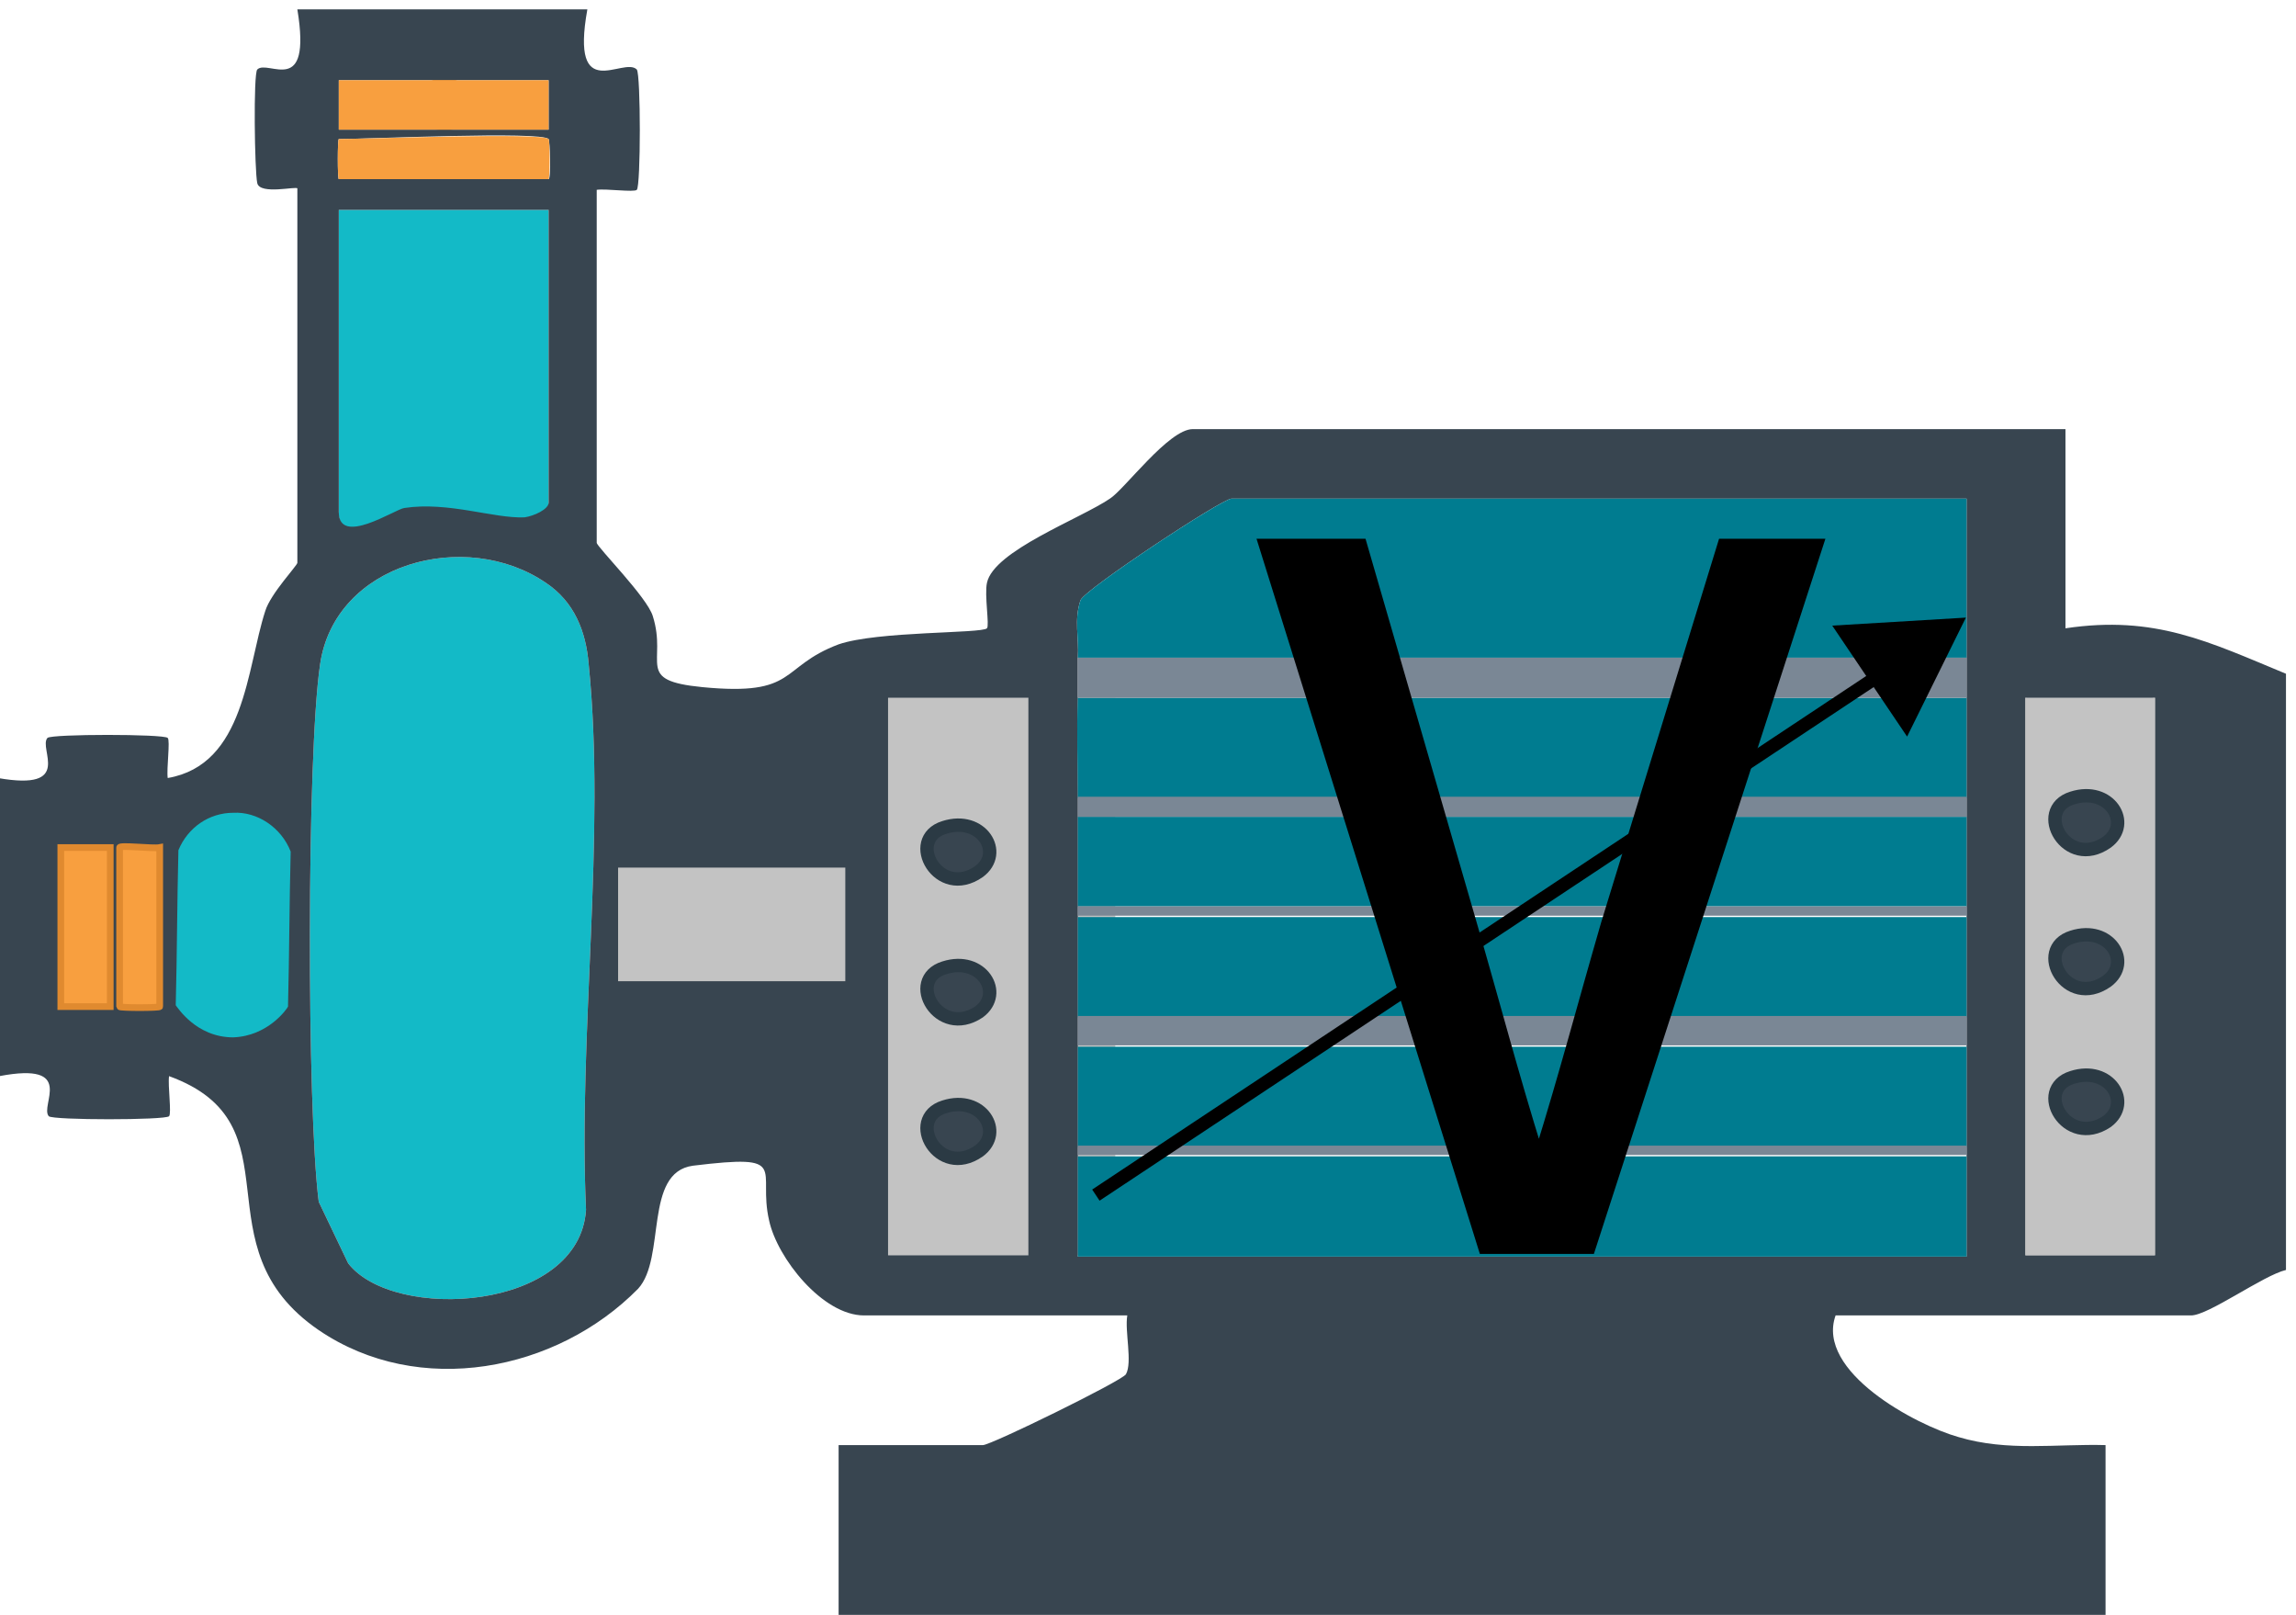
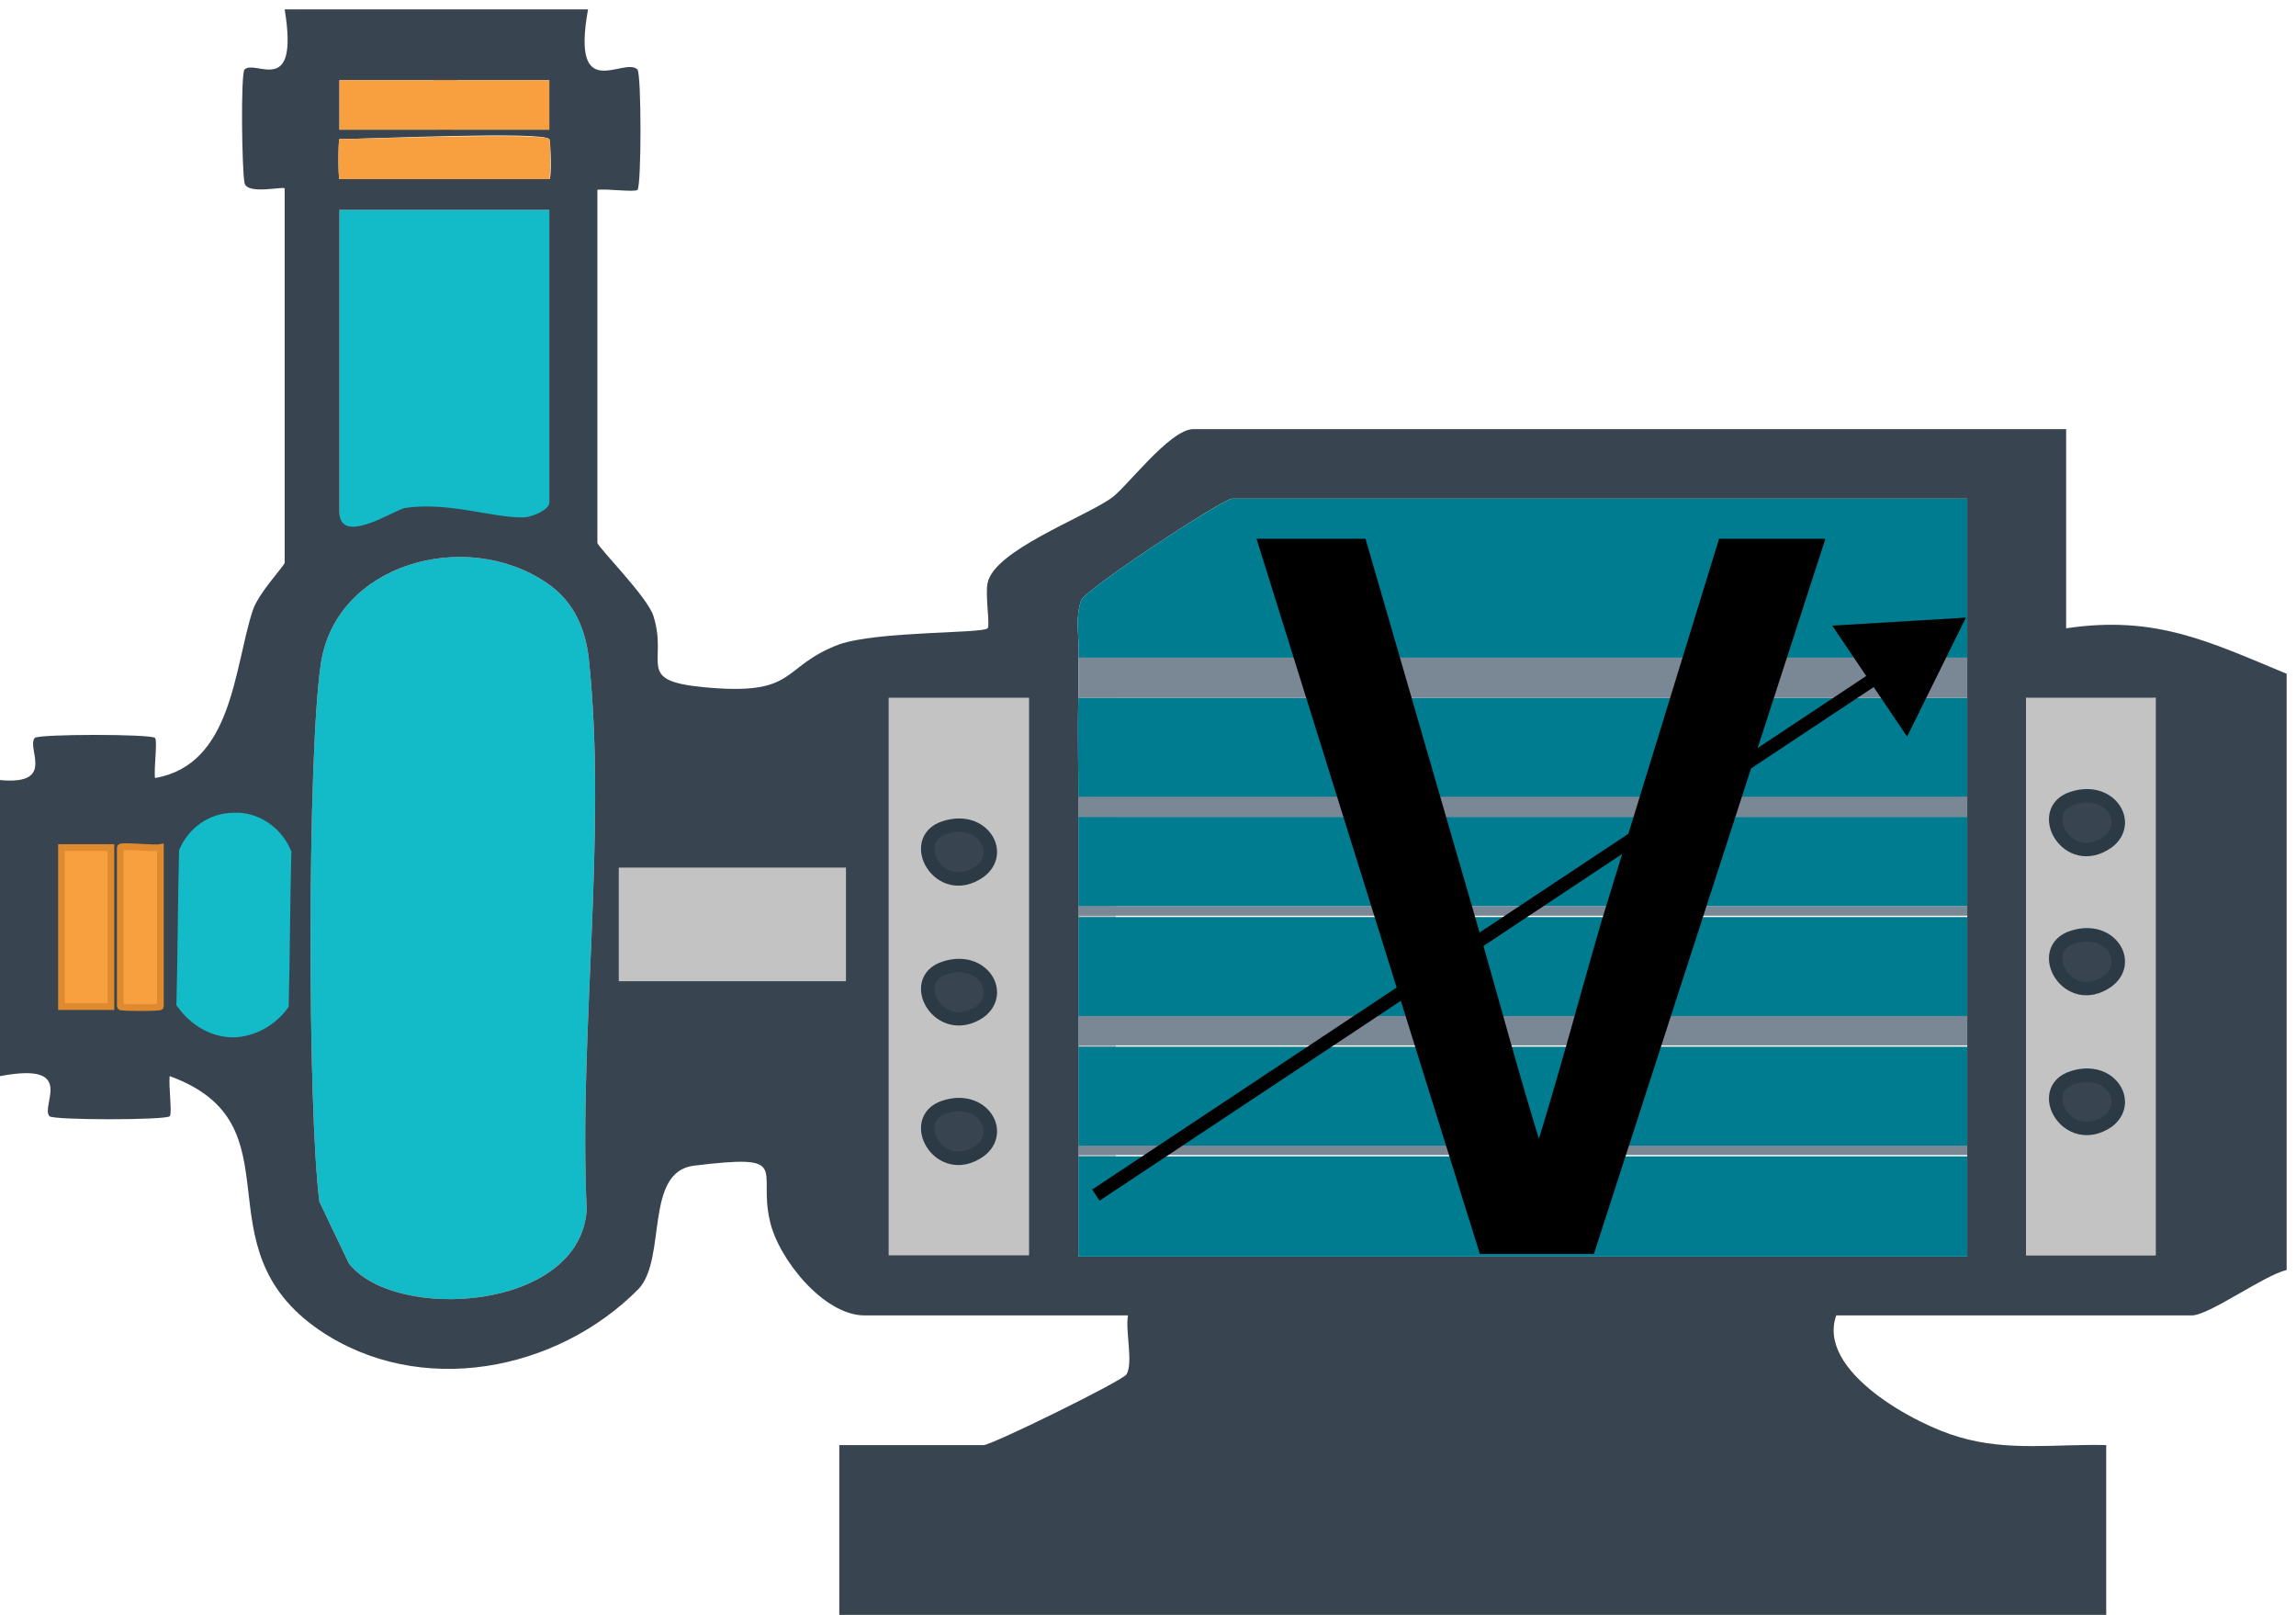
<svg version="1.1" id="Layer_1" x="0px" y="0px" viewBox="0 0 171.8 120.8" style="enable-background:new 0 0 171.8 120.8;" xml:space="preserve">
  <style type="text/css">
	.st0{fill:none;stroke:#F89F3F;}
	.st1{fill:#E5E7EA;}
	.st2{fill:#F89F3F;stroke:#E08A2F;stroke-width:0.5;}
	.st3{fill:#C3C3C3;}
	.st4{fill:#384550;stroke:#2B3A44;}
	.st5{fill:#13BAC7;}
	.st6{fill:#F89F3F;}
	.st7{fill:#384550;}
	.st8{fill:#007C90;}
	.st9{fill:#7A8795;}
	.st10{fill:#384550;stroke:#384550;stroke-width:1.5;}
	.st11{stroke:#000000;stroke-miterlimit:10;}
	.st12{fill:none;stroke:#000000;stroke-miterlimit:10;}
</style>
-   <g>
-     <g transform="scale(-1, 1) translate(-171.75, 0)">
-       <circle id="cp2" class="st0" cx="138.5" cy="7.8" r="1.5" />
-       <circle id="cp1" class="st0" cx="165.4" cy="69.4" r="1.5" />
-       <path class="st1" d="M105.3,52.2v41.7c-3.7-0.6-6.7-0.6-10.5,0V52.2 M98.5,65.2c2.9,2,5.5-2.4,2.6-3.3    C98.3,61.1,96.6,63.9,98.5,65.2z M98.5,75.7c2.9,2,5.5-2.4,2.6-3.3C98.3,71.5,96.6,74.3,98.5,75.7z M98.5,86.1    c2.9,2,5.5-2.4,2.6-3.3C98.3,82,96.6,84.8,98.5,86.1z" />
-       <path class="st1" d="M124.3,64.8h-14.9c-1.6,0-1.6,7.5,0,7.5h14.9C126,72.3,126,64.8,124.3,64.8z" />
-       <rect id="_x3C_Rectangle_x3E_" x="88.3" y="52.2" class="st3" width="17" height="41.7" />
-       <rect x="6.8" y="52.2" class="st3" width="17" height="41.7" />
-       <path class="st4" d="M101.1,61.9c-2.8-0.9-4.5,1.9-2.6,3.3C101.5,67.3,104,62.8,101.1,61.9z" />
-       <path class="st4" d="M101.1,72.4c-2.8-0.9-4.5,1.9-2.6,3.3C101.5,77.7,104,73.3,101.1,72.4z" />
-       <path class="st4" d="M101.1,82.8c-2.8-0.9-4.5,1.9-2.6,3.3C101.5,88.2,104,83.7,101.1,82.8z" />
-       <path class="st5" d="M147.9,89.9c0.9-7,0.9-33.4-0.1-40.2c-1.1-7.6-10.9-10.2-16.9-6.1c-2.1,1.4-3,3.6-3.2,6.1    c-1.3,12.8,0.8,27.8,0.2,40.8c0.5,7.6,14.4,8.4,17.8,4" />
-       <path class="st5" d="M130.7,15.7v22c0,0.5,1.1,1,1.8,1.1c2.3,0.1,5.7-1.2,9-0.7c0.7,0.1,4.9,2.9,4.9,0.3V15.7H130.7z" />
-       <path class="st7" d="M171.8,80.5c-5.8-1.1-3,2.2-3.7,3c-0.3,0.3-8.7,0.3-9,0c-0.2-0.2,0.1-2.3,0-3c-9.9,3.6-2,12.7-11.2,19    c-7.5,5.1-17.8,3.1-23.9-3.1c-2.1-2.3-0.4-8.7-4.1-9.2c-7.4-0.9-4.8,0.2-5.7,4.1c-0.6,2.8-4,7.1-7.1,7.1H87.4    c0.2,1.2-0.4,3.5,0.1,4.4c0.3,0.5,10.1,5.3,10.7,5.3H109v12.7H14.2l0-12.7c3.7-0.1,7.3,0.5,11-0.6c3.2-0.9,10.7-4.9,9.2-9.1H7.8    c-1.3,0-5.4-3-7.1-3.4l0-44.6c5.8-2.4,9.8-4.4,16.5-3.4V32.1h65.3c1.8,0,5.1,4.5,6.2,5.2c2.2,1.5,8.7,3.9,9.2,6.3    c0.2,0.9-0.2,3.2,0,3.4c0.4,0.4,8.2,0.2,11.1,1.2c4.5,1.7,3,3.9,10.2,3.2c5.1-0.5,2.6-1.8,3.7-5.3c0.4-1.4,4.2-5.2,4.2-5.5V14.2    c-0.7-0.1-2.8,0.2-3,0c-0.3-0.3-0.3-8.6,0-9c1-1,5,2.7,3.7-4.5h21.7c-1.1,6.7,2.2,3.7,3,4.5c0.3,0.3,0.2,7.6,0,8.5    c-0.2,0.9-3,0.2-3,0.4v28c0,0.2,2,2.3,2.4,3.6c1.4,4.3,1.5,11.5,7.3,12.5c0.1-0.7-0.2-2.8,0-3c0.3-0.3,8.7-0.3,9,0    c0.7,0.8-2,4,3.7,3L171.8,80.5L171.8,80.5L171.8,80.5z M130.7,9.7h15.7V6h-15.7V9.7z M130.7,13.4h15.7c0.1,0,0.1-3,0-3    c-2.2,0-15.1-0.6-15.7,0C130.6,10.5,130.5,13.4,130.7,13.4z M130.7,37.6c0,0.5,1.1,1,1.8,1.1c2.3,0.1,5.7-1.2,9-0.7    c0.7,0.1,4.9,2.9,4.9,0.3V15.7h-15.7V37.6z M24.6,52.2c0,2.5,0,5,0,7.5c0,0.5,0,1,0,1.5c0,2.2,0,4.5,0,6.7c0,0.2,0,0.5,0,0.7    c0,2.5,0,5,0,7.5c0,0.7,0,1.5,0,2.2c0,2.5,0,5,0,7.5c0,0.2,0,0.5,0,0.7c0,2.5,0,5,0,7.5h66.5c0-2.5,0-5,0-7.5c0-0.2,0-0.5,0-0.7    c0-2.5,0-5,0-7.5c0-0.7,0-1.5,0-2.2c0-2.5,0-5,0-7.5c0-0.2,0-0.5,0-0.7c0-2.2,0-4.5,0-6.7c0-0.5,0-1,0-1.5c0-2.5,0.1-5,0-7.5    c0-1,0-2,0-3c-0.1-1.5,0.3-2.8-0.2-4.3c-0.3-0.8-10.6-7.6-11.3-7.6H24.6c0,4,0,8,0,11.9C24.6,50.2,24.6,51.2,24.6,52.2z     M147.9,89.9c0.9-7,0.9-33.4-0.1-40.2c-1.1-7.6-10.9-10.2-16.9-6.1c-2.1,1.4-3,3.6-3.2,6.1c-1.3,12.8,0.8,27.8,0.2,40.8    c0.5,7.6,14.4,8.4,17.8,4 M100,52.2h-5.2v41.7h10.5V52.2H100L100,52.2L100,52.2z M20.2,93.9V52.2h-9.7v41.7 M163.5,75.3h3.7V63.4    h-3.7V75.3z M159.8,75.3c0,0.1,3,0.1,3,0V63.4c0-0.1-2.5,0.1-3,0V75.3z" />
-       <path class="st8" d="M91.1,49.2c-0.1-1.5,0.3-2.8-0.2-4.3c-0.3-0.8-10.6-7.6-11.3-7.6H24.6c0,4,0,8,0,11.9    C24.6,49.2,91.1,49.2,91.1,49.2z" />
-       <path class="st8" d="M24.6,52.2c0,2.5,0,5,0,7.5h66.5c0-2.5,0.1-5,0-7.5H24.6z" />
-       <path class="st8" d="M24.6,68.6c0,2.5,0,5,0,7.5h66.5c0-2.5,0-5,0-7.5H24.6z" />
-       <path class="st8" d="M24.6,78.3c0,2.5,0,5,0,7.5h66.5c0-2.5,0-5,0-7.5H24.6z" />
-       <path class="st8" d="M24.6,86.5c0,2.5,0,5,0,7.5h66.5c0-2.5,0-5,0-7.5H24.6z" />
-       <path class="st8" d="M24.6,61.1c0,2.2,0,4.5,0,6.7h66.5c0-2.2,0-4.5,0-6.7C91.1,61.1,24.6,61.1,24.6,61.1z" />
-       <path class="st3" d="M10.5,93.9V52.2c3.4,0.4,6.4,0.8,9.7,0v41.7 M14.2,63c2.9,2,5.5-2.4,2.6-3.3C13.9,58.8,12.2,61.6,14.2,63z     M14.2,73.4c2.9,2,5.5-2.4,2.6-3.3C13.9,69.3,12.2,72.1,14.2,73.4z M14.2,83.9c2.9,2,5.5-2.4,2.6-3.3    C13.9,79.7,12.2,82.5,14.2,83.9z" />
-       <path class="st9" d="M24.6,49.2c0,1,0,2,0,3h66.5c0-1,0-2,0-3H24.6z" />
-       <path class="st9" d="M24.6,76c0,0.7,0,1.5,0,2.2h66.5c0-0.7,0-1.5,0-2.2H24.6z" />
-       <path class="st9" d="M24.6,59.6c0,0.5,0,1,0,1.5h66.5c0-0.5,0-1,0-1.5H24.6z" />
-       <path class="st9" d="M24.6,67.8c0,0.2,0,0.5,0,0.7h66.5c0-0.2,0-0.5,0-0.7H24.6z" />
-       <path class="st9" d="M24.6,85.7c0,0.2,0,0.5,0,0.7h66.5c0-0.2,0-0.5,0-0.7H24.6z" />
-       <path class="st4" d="M16.7,59.7c-2.8-0.9-4.5,1.9-2.6,3.3C17.1,65.1,19.6,60.6,16.7,59.7z" />
-       <path class="st4" d="M16.7,70.1c-2.8-0.9-4.5,1.9-2.6,3.3C17.1,75.5,19.6,71,16.7,70.1z" />
-       <path class="st4" d="M16.7,80.6c-2.8-0.9-4.5,1.9-2.6,3.3C17.1,85.9,19.6,81.5,16.7,80.6z" />
-       <polyline class="st10" points="150.2,75.3 154.5,81.1 158.6,75.2   " />
-       <path class="st5" d="M150,63.7c0.1,3.9,0.1,7.7,0.2,11.6c0.1,0.2,1.5,2.2,4.1,2.3c2.8,0,4.2-2.3,4.3-2.4    c-0.1-3.9-0.1-7.7-0.2-11.6c-0.7-1.7-2.3-2.8-4.1-2.8C152.5,60.7,150.7,61.9,150,63.7L150,63.7L150,63.7z" />
-       <rect x="108.5" y="64.9" class="st3" width="17" height="8.5" />
-       <rect id="suction" x="163.5" y="63.4" class="st2" width="3.7" height="11.9" />
-       <path id="suction2" class="st2" d="M159.8,63.4v11.9c0,0.1,3,0.1,3,0V63.4C162.8,63.2,160.3,63.5,159.8,63.4z" />
-       <rect id="discharge2" x="130.7" y="6" class="st6" width="15.7" height="3.7" />
-       <path id="discharge" class="st6" d="M130.7,10.4c-0.1,0.1-0.1,3,0,3h15.7c0.1,0,0.1-3,0-3C144.2,10.4,131.2,9.9,130.7,10.4z" />
-     </g>
+   <g id="artwork">
+     <circle id="cp2" class="st0" cx="33.3" cy="7.8" r="1.5" />
+     <circle id="cp1" class="st0" cx="6.4" cy="69.4" r="1.5" />
+     <path class="st1" d="M66.5,52.2v41.7c3.7-0.6,6.7-0.6,10.5,0V52.2 M73.3,65.2c-2.9,2-5.5-2.4-2.6-3.3    C73.5,61.1,75.2,63.9,73.3,65.2z M73.3,75.7c-2.9,2-5.5-2.4-2.6-3.3C73.5,71.5,75.2,74.3,73.3,75.7z M73.3,86.1    c-2.9,2-5.5-2.4-2.6-3.3C73.5,82,75.2,84.8,73.3,86.1z" />
+     <path class="st1" d="M47.5,64.8h14.9c1.6,0,1.6,7.5,0,7.5H47.5C45.8,72.3,45.8,64.8,47.5,64.8z" />
+     <rect id="_x3C_Rectangle_x3E_" x="66.5" y="52.2" class="st3" width="17" height="41.7" />
+     <rect x="148" y="52.2" class="st3" width="17" height="41.7" />
+     <path class="st4" d="M70.7,61.9c2.8-0.9,4.5,1.9,2.6,3.3C70.3,67.3,67.8,62.8,70.7,61.9z" />
+     <path class="st4" d="M70.7,72.4c2.8-0.9,4.5,1.9,2.6,3.3C70.3,77.7,67.8,73.3,70.7,72.4z" />
+     <path class="st4" d="M70.7,82.8c2.8-0.9,4.5,1.9,2.6,3.3C70.3,88.2,67.8,83.7,70.7,82.8z" />
+     <path class="st5" d="M23.9,89.9c-0.9-7-0.9-33.4,0.1-40.2c1.1-7.6,10.9-10.2,16.9-6.1c2.1,1.4,3,3.6,3.2,6.1    c1.3,12.8-0.8,27.8-0.2,40.8c-0.5,7.6-14.4,8.4-17.8,4" />
+     <path class="st5" d="M41.1,15.7v22c0,0.5-1.1,1-1.8,1.1c-2.3,0.1-5.7-1.2-9-0.7c-0.7,0.1-4.9,2.9-4.9,0.3V15.7H41.1z" />
+     <path class="st7" d="M0,80.5c5.8-1.1,3,2.2,3.7,3c0.3,0.3,8.7,0.3,9,0c0.2-0.2-0.1-2.3,0-3c9.9,3.6,2,12.7,11.2,19    c7.5,5.1,17.8,3.1,23.9-3.1c2.1-2.3,0.4-8.7,4.1-9.2c7.4-0.9,4.8,0.2,5.7,4.1c0.6,2.8,4,7.1,7.1,7.1h19.7    c-0.2,1.2,0.4,3.5-0.1,4.4c-0.3,0.5-10.1,5.3-10.7,5.3H62.8v12.7h94.8l0-12.7c-3.7-0.1-7.3,0.5-11-0.6c-3.2-0.9-10.7-4.9-9.2-9.1H164    c1.3,0,5.4-3,7.1-3.4l0-44.6c-5.8-2.4-9.8-4.4-16.5-3.4V32.1H89.3c-1.8,0-5.1,4.5-6.2,5.2c-2.2,1.5-8.7,3.9-9.2,6.3    c-0.2,0.9,0.2,3.2,0,3.4c-0.4,0.4-8.2,0.2-11.1,1.2c-4.5,1.7-3,3.9-10.2,3.2c-5.1-0.5-2.6-1.8-3.7-5.3c-0.4-1.4-4.2-5.2-4.2-5.5V14.2    c0.7-0.1,2.8,0.2,3,0c0.3-0.3,0.3-8.6,0-9c-1-1-5,2.7-3.7-4.5H21.3c1.1,6.7-2.2,3.7-3,4.5c-0.3,0.3-0.2,7.6,0,8.5    c0.2,0.9,3,0.2,3,0.4v28c0,0.2-2,2.3-2.4,3.6c-1.4,4.3-1.5,11.5-7.3,12.5c-0.1-0.7,0.2-2.8,0-3c-0.3-0.3-8.7-0.3-9,0    c-0.7,0.8,2,4-3.7,3L0,80.5L0,80.5L0,80.5z M41.1,9.7H25.4V6h15.7V9.7z M41.1,13.4H25.4c-0.1,0-0.1-3,0-3    c2.2,0,15.1-0.6,15.7,0C41.2,10.5,41.3,13.4,41.1,13.4z M41.1,37.6c0,0.5-1.1,1-1.8,1.1c-2.3,0.1-5.7-1.2-9-0.7    c-0.7,0.1-4.9,2.9-4.9,0.3V15.7h15.7V37.6z M147.2,52.2c0,2.5,0,5,0,7.5c0,0.5,0,1,0,1.5c0,2.2,0,4.5,0,6.7c0,0.2,0,0.5,0,0.7    c0,2.5,0,5,0,7.5c0,0.7,0,1.5,0,2.2c0,2.5,0,5,0,7.5c0,0.2,0,0.5,0,0.7c0,2.5,0,5,0,7.5H80.7c0-2.5,0-5,0-7.5c0-0.2,0-0.5,0-0.7    c0-2.5,0-5,0-7.5c0-0.7,0-1.5,0-2.2c0-2.5,0-5,0-7.5c0-0.2,0-0.5,0-0.7c0-2.2,0-4.5,0-6.7c0-0.5,0-1,0-1.5c0-2.5-0.1-5,0-7.5    c0-1,0-2,0-3c0.1-1.5-0.3-2.8,0.2-4.3c0.3-0.8,10.6-7.6,11.3-7.6h55h0c0,4,0,8,0,11.9C147.2,50.2,147.2,51.2,147.2,52.2z     M23.9,89.9c-0.9-7-0.9-33.4,0.1-40.2c1.1-7.6,10.9-10.2,16.9-6.1c2.1,1.4,3,3.6,3.2,6.1c1.3,12.8-0.8,27.8-0.2,40.8    c-0.5,7.6-14.4,8.4-17.8,4 M71.8,52.2h5.2v41.7H66.5V52.2H71.8L71.8,52.2L71.8,52.2z M151.6,93.9V52.2h9.7v41.7 M8.3,75.3H4.6V63.4    h3.7V75.3z M12,75.3c0,0.1-3,0.1-3,0V63.4c0-0.1,2.5,0.1,3,0V75.3z" />
+     <path class="st8" d="M80.7,49.2c0.1-1.5-0.3-2.8,0.2-4.3c0.3-0.8,10.6-7.6,11.3-7.6h55h0c0,4,0,8,0,11.9    C147.2,49.2,80.7,49.2,80.7,49.2z" />
+     <path class="st8" d="M147.2,52.2c0,2.5,0,5,0,7.5H80.7c0-2.5-0.1-5,0-7.5H147.2z" />
+     <path class="st8" d="M147.2,68.6c0,2.5,0,5,0,7.5H80.7c0-2.5,0-5,0-7.5H147.2z" />
+     <path class="st8" d="M147.2,78.3c0,2.5,0,5,0,7.5H80.7c0-2.5,0-5,0-7.5H147.2z" />
+     <path class="st8" d="M147.2,86.5c0,2.5,0,5,0,7.5H80.7c0-2.5,0-5,0-7.5H147.2z" />
+     <path class="st8" d="M147.2,61.1c0,2.2,0,4.5,0,6.7H80.7c0-2.2,0-4.5,0-6.7C80.7,61.1,147.2,61.1,147.2,61.1z" />
+     <path class="st3" d="M161.3,93.9V52.2c-3.4,0.4-6.4,0.8-9.7,0v41.7 M157.6,63c-2.9,2-5.5-2.4-2.6-3.3C157.9,58.8,159.6,61.6,157.6,63z     M157.6,73.4c-2.9,2-5.5-2.4-2.6-3.3C157.9,69.3,159.6,72.1,157.6,73.4z M157.6,83.9c-2.9,2-5.5-2.4-2.6-3.3    C157.9,79.7,159.6,82.5,157.6,83.9z" />
+     <path class="st9" d="M147.2,49.2c0,1,0,2,0,3H80.7c0-1,0-2,0-3H147.2z" />
+     <path class="st9" d="M147.2,76c0,0.7,0,1.5,0,2.2H80.7c0-0.7,0-1.5,0-2.2H147.2z" />
+     <path class="st9" d="M147.2,59.6c0,0.5,0,1,0,1.5H80.7c0-0.5,0-1,0-1.5H147.2z" />
+     <path class="st9" d="M147.2,67.8c0,0.2,0,0.5,0,0.7H80.7c0-0.2,0-0.5,0-0.7H147.2z" />
+     <path class="st9" d="M147.2,85.7c0,0.2,0,0.5,0,0.7H80.7c0-0.2,0-0.5,0-0.7H147.2z" />
+     <path class="st4" d="M155.1,59.7c2.8-0.9,4.5,1.9,2.6,3.3C154.7,65.1,152.2,60.6,155.1,59.7z" />
+     <path class="st4" d="M155.1,70.1c2.8-0.9,4.5,1.9,2.6,3.3C154.7,75.5,152.2,71,155.1,70.1z" />
+     <path class="st4" d="M155.1,80.6c2.8-0.9,4.5,1.9,2.6,3.3C154.7,85.9,152.2,81.5,155.1,80.6z" />
+     <polyline class="st10" points="21.6,75.3 17.3,81.1 13.2,75.2   " />
+     <path class="st5" d="M21.8,63.7c-0.1,3.9-0.1,7.7-0.2,11.6c-0.1,0.2-1.5,2.2-4.1,2.3c-2.8,0-4.2-2.3-4.3-2.4    c0.1-3.9,0.1-7.7,0.2-11.6c0.7-1.7,2.3-2.8,4.1-2.8C19.3,60.7,21.1,61.9,21.8,63.7L21.8,63.7L21.8,63.7z" />
+     <rect x="46.3" y="64.9" class="st3" width="17" height="8.5" />
+     <rect id="suction" x="4.6" y="63.4" class="st2" width="3.7" height="11.9" />
+     <path id="suction2" class="st2" d="M12,63.4v11.9c0,0.1-3,0.1-3,0V63.4C9,63.2,11.5,63.5,12,63.4z" />
+     <rect id="discharge2" x="25.4" y="6" class="st6" width="15.7" height="3.7" />
+     <path id="discharge" class="st6" d="M41.1,10.4c0.1,0.1,0.1,3,0,3H25.4c-0.1,0-0.1-3,0-3C27.6,10.4,40.6,9.9,41.1,10.4z" />
+   </g>
+   <g id="labels">
    <path id="compound_path_letter_V" class="st11" d="M94.7,40.8h7.1l8.2,28.3c1.8,6.2,3.1,11.2,5,17.3h0.3c1.9-6.1,3.2-11.1,5-17.3   l8.7-28.3h6.9l-17,52.5h-7.8L94.7,40.8z" />
    <g id="Arrow_for_variable_speed_pump">
      <line x1="82" y1="89.4" x2="147.1" y2="46.2" />
      <g>
        <line class="st12" x1="82" y1="89.4" x2="141.1" y2="50.2" />
        <g>
          <polygon points="142.7,55.1 147.1,46.2 137.1,46.8     " />
        </g>
      </g>
    </g>
  </g>
</svg>
